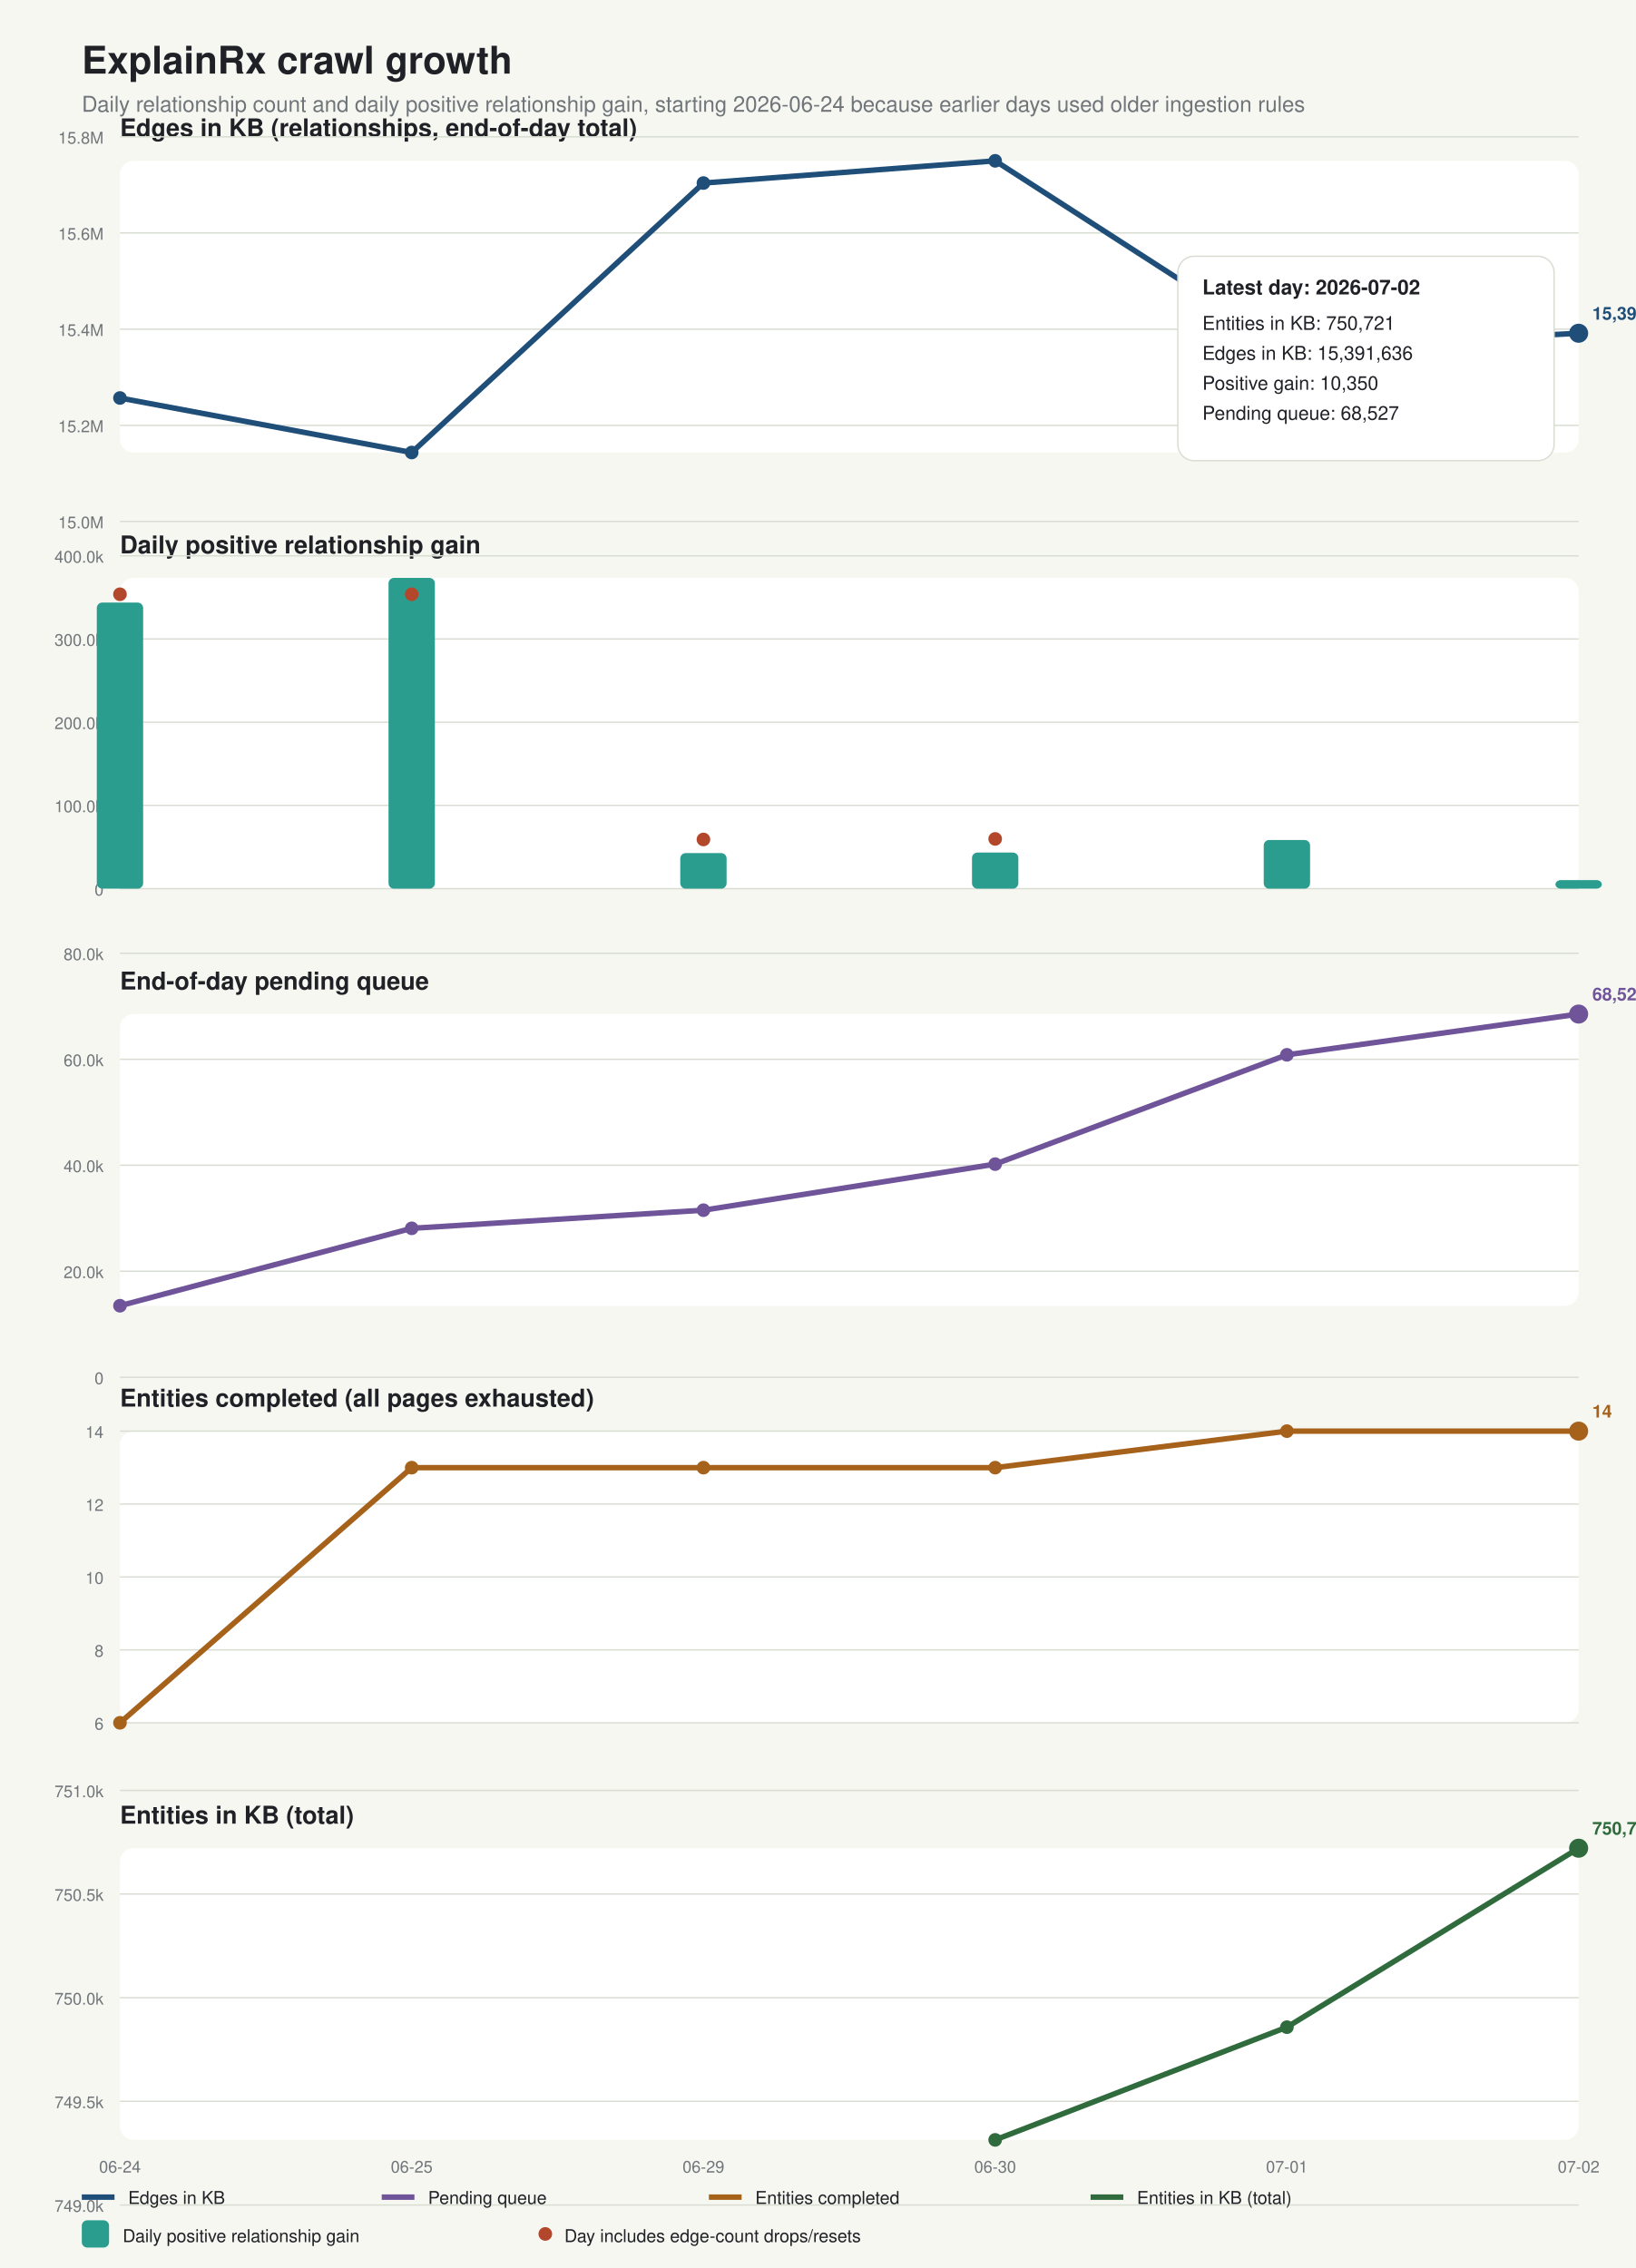
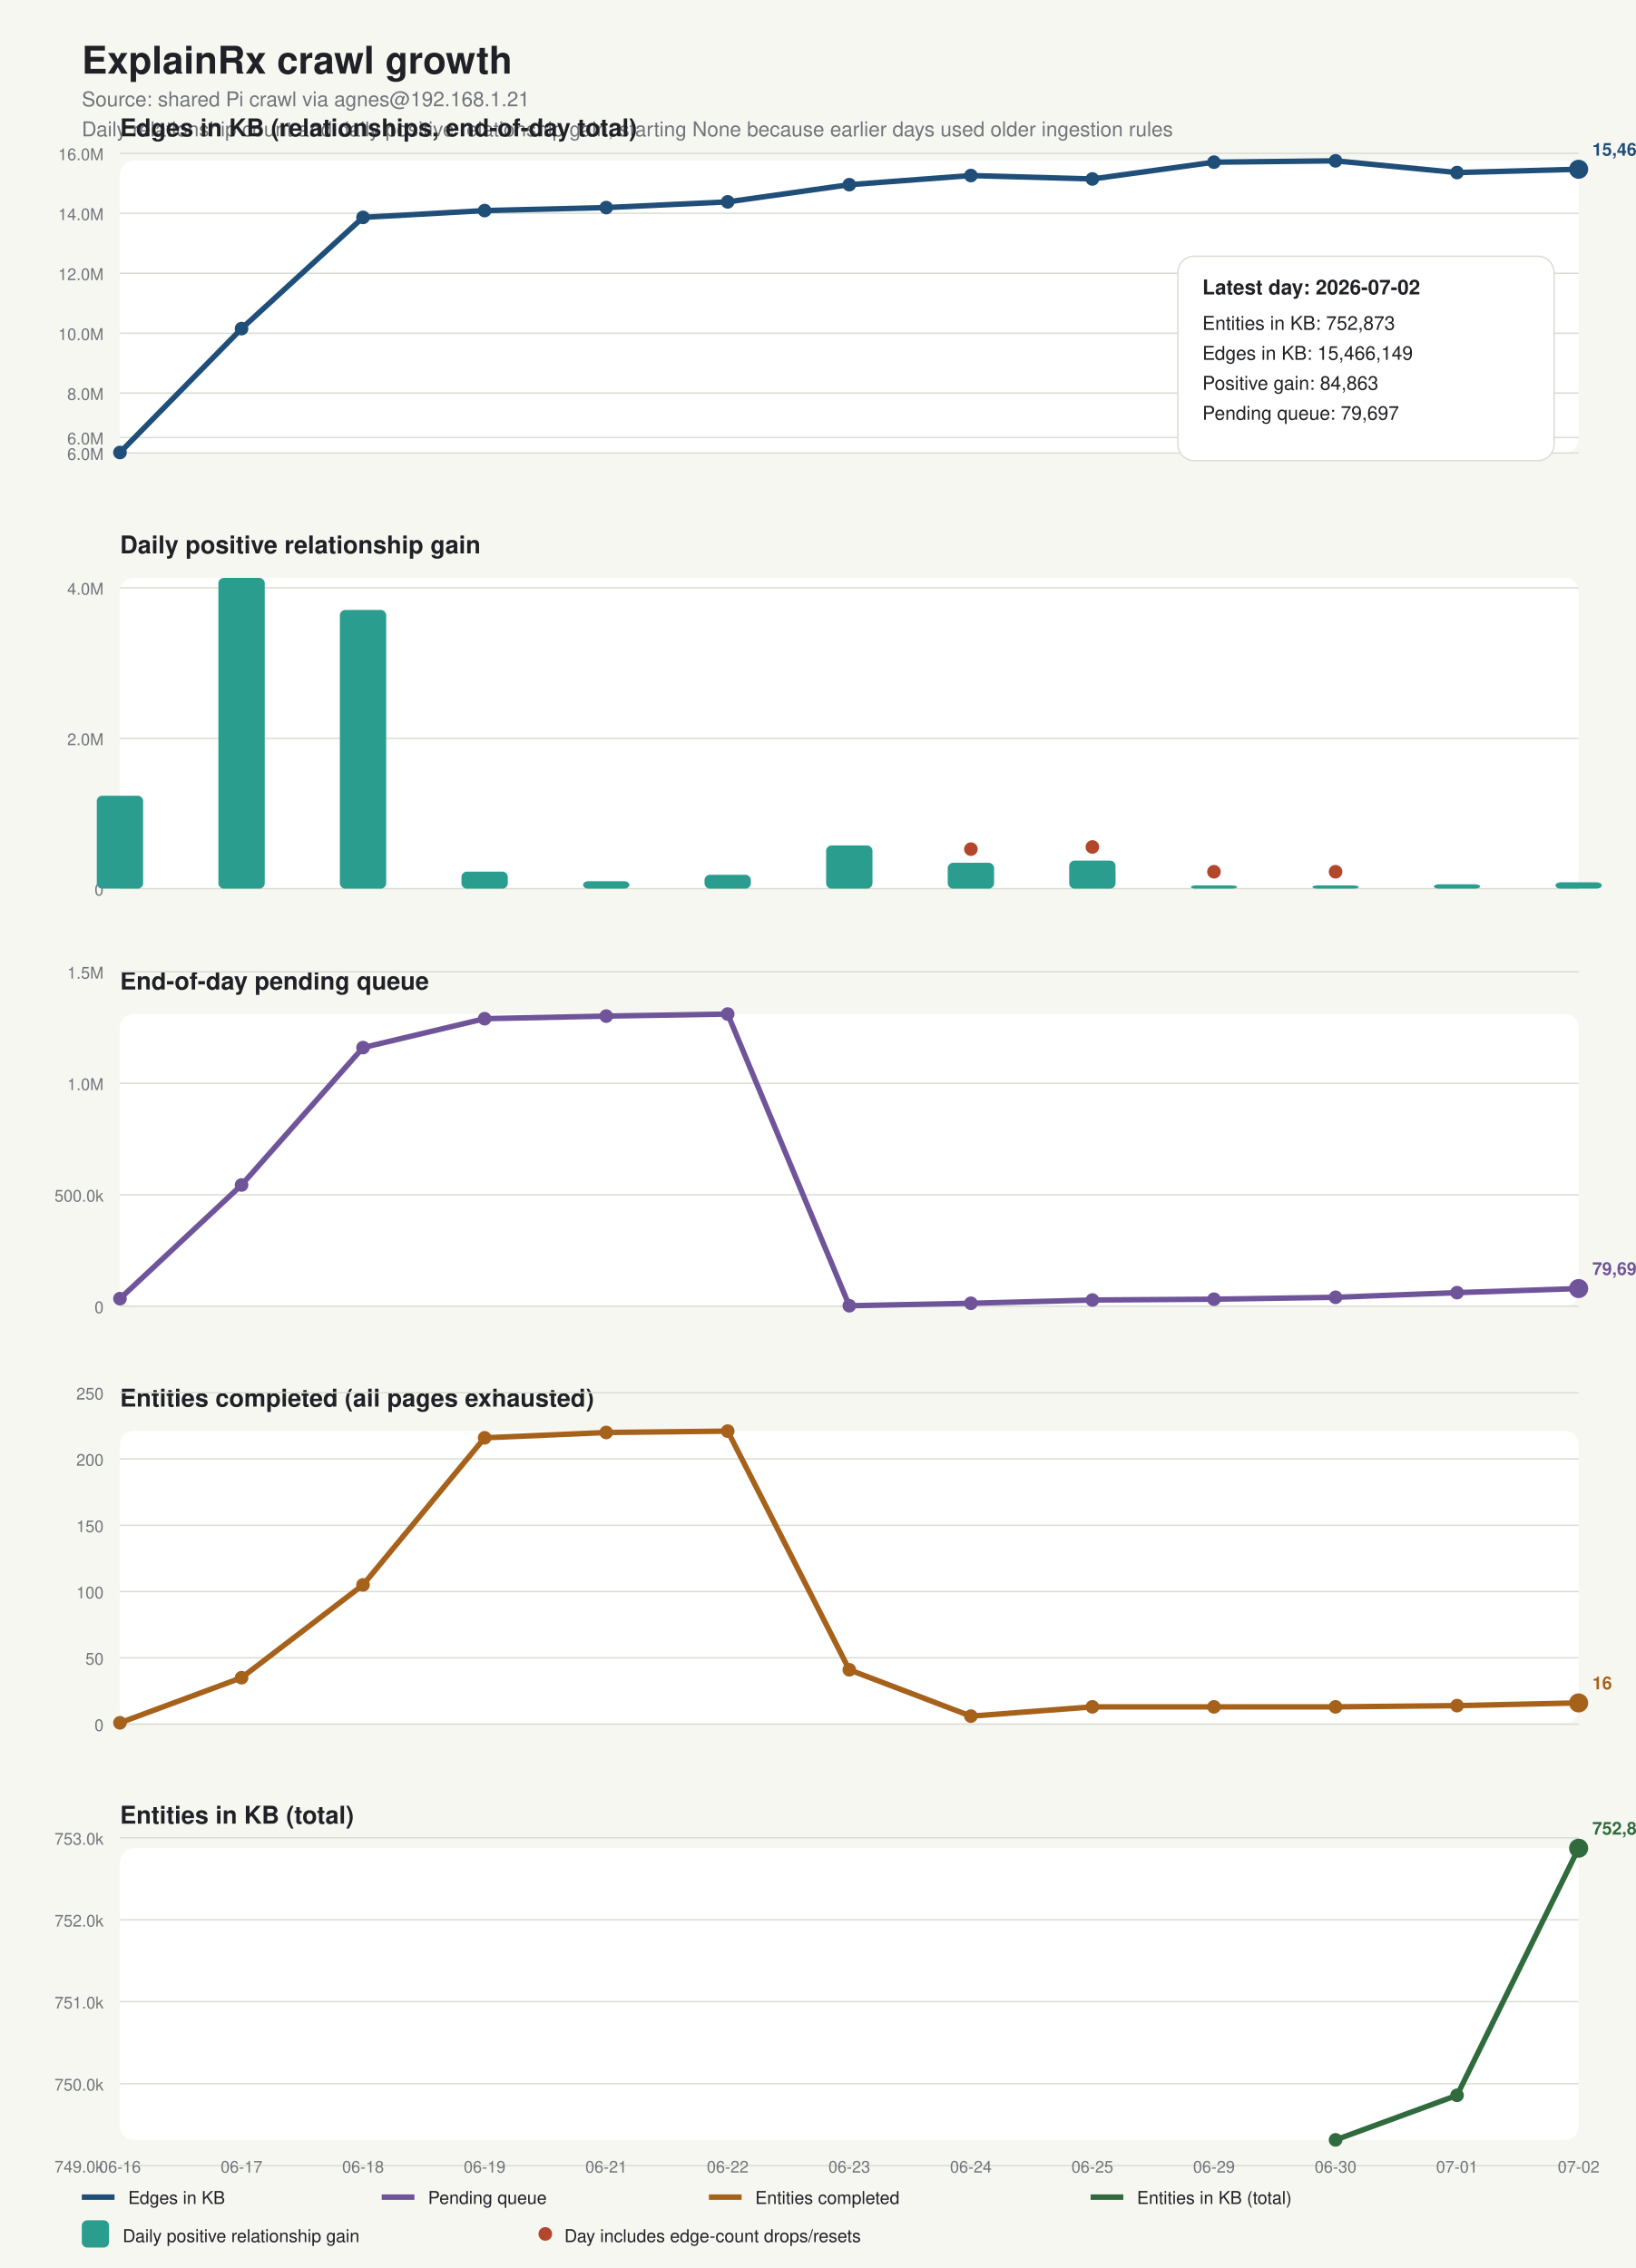
<svg xmlns="http://www.w3.org/2000/svg" width="1200" height="1664" viewBox="0 0 1200 1664">
  <rect width="100%" height="100%" fill="#f7f7f2" />
  <text x="60" y="54" font-family="Helvetica, Arial, sans-serif" font-size="28" font-weight="700" fill="#202126">ExplainRx crawl growth</text>
-   <text x="60" y="82" font-family="Helvetica, Arial, sans-serif" font-size="16" fill="#70757a">Daily relationship count and daily positive relationship gain, starting 2026-06-24 because earlier days used older ingestion rules</text>
+   <text x="60" y="78" font-family="Helvetica, Arial, sans-serif" font-size="15" fill="#70757a">Source: shared Pi crawl via agnes@192.168.1.21</text>
+   <text x="60" y="100" font-family="Helvetica, Arial, sans-serif" font-size="15" fill="#70757a">Daily relationship count and daily positive relationship gain, starting None because earlier days used older ingestion rules</text>
  <rect x="88" y="118" width="1070" height="214" fill="#ffffff" rx="10" />
  <rect x="88" y="424" width="1070" height="228" fill="#ffffff" rx="10" />
  <rect x="88" y="744" width="1070" height="214" fill="#ffffff" rx="10" />
  <rect x="88" y="1050" width="1070" height="214" fill="#ffffff" rx="10" />
  <rect x="88" y="1356" width="1070" height="214" fill="#ffffff" rx="10" />
  <text x="88" y="100" font-family="Helvetica, Arial, sans-serif" font-size="18" font-weight="700" fill="#202126">Edges in KB (relationships, end-of-day total)</text>
  <text x="88" y="406" font-family="Helvetica, Arial, sans-serif" font-size="18" font-weight="700" fill="#202126">Daily positive relationship gain</text>
  <text x="88" y="726" font-family="Helvetica, Arial, sans-serif" font-size="18" font-weight="700" fill="#202126">End-of-day pending queue</text>
  <text x="88" y="1032" font-family="Helvetica, Arial, sans-serif" font-size="18" font-weight="700" fill="#202126">Entities completed (all pages exhausted)</text>
  <text x="88" y="1338" font-family="Helvetica, Arial, sans-serif" font-size="18" font-weight="700" fill="#202126">Entities in KB (total)</text>
-   <line x1="88" y1="382.6" x2="1158" y2="382.6" stroke="#d8ddd2" stroke-width="1" />
-   <text x="76" y="387.6" text-anchor="end" font-family="Helvetica, Arial, sans-serif" font-size="12" fill="#70757a">15.0M</text>
-   <line x1="88" y1="312.1" x2="1158" y2="312.1" stroke="#d8ddd2" stroke-width="1" />
-   <text x="76" y="317.1" text-anchor="end" font-family="Helvetica, Arial, sans-serif" font-size="12" fill="#70757a">15.2M</text>
-   <line x1="88" y1="241.5" x2="1158" y2="241.5" stroke="#d8ddd2" stroke-width="1" />
-   <text x="76" y="246.5" text-anchor="end" font-family="Helvetica, Arial, sans-serif" font-size="12" fill="#70757a">15.4M</text>
-   <line x1="88" y1="170.9" x2="1158" y2="170.9" stroke="#d8ddd2" stroke-width="1" />
-   <text x="76" y="175.9" text-anchor="end" font-family="Helvetica, Arial, sans-serif" font-size="12" fill="#70757a">15.6M</text>
-   <line x1="88" y1="100.4" x2="1158" y2="100.4" stroke="#d8ddd2" stroke-width="1" />
-   <text x="76" y="105.4" text-anchor="end" font-family="Helvetica, Arial, sans-serif" font-size="12" fill="#70757a">15.8M</text>
+   <line x1="88" y1="332.4" x2="1158" y2="332.4" stroke="#d8ddd2" stroke-width="1" />
+   <text x="76" y="337.4" text-anchor="end" font-family="Helvetica, Arial, sans-serif" font-size="12" fill="#70757a">6.0M</text>
+   <line x1="88" y1="288.4" x2="1158" y2="288.4" stroke="#d8ddd2" stroke-width="1" />
+   <text x="76" y="293.4" text-anchor="end" font-family="Helvetica, Arial, sans-serif" font-size="12" fill="#70757a">8.0M</text>
+   <line x1="88" y1="244.5" x2="1158" y2="244.5" stroke="#d8ddd2" stroke-width="1" />
+   <text x="76" y="249.5" text-anchor="end" font-family="Helvetica, Arial, sans-serif" font-size="12" fill="#70757a">10.0M</text>
+   <line x1="88" y1="200.5" x2="1158" y2="200.5" stroke="#d8ddd2" stroke-width="1" />
+   <text x="76" y="205.5" text-anchor="end" font-family="Helvetica, Arial, sans-serif" font-size="12" fill="#70757a">12.0M</text>
+   <line x1="88" y1="156.5" x2="1158" y2="156.5" stroke="#d8ddd2" stroke-width="1" />
+   <text x="76" y="161.5" text-anchor="end" font-family="Helvetica, Arial, sans-serif" font-size="12" fill="#70757a">14.0M</text>
+   <line x1="88" y1="112.5" x2="1158" y2="112.5" stroke="#d8ddd2" stroke-width="1" />
+   <text x="76" y="117.5" text-anchor="end" font-family="Helvetica, Arial, sans-serif" font-size="12" fill="#70757a">16.0M</text>
  <line x1="88" y1="652.0" x2="1158" y2="652.0" stroke="#d8ddd2" stroke-width="1" />
  <text x="76" y="657.0" text-anchor="end" font-family="Helvetica, Arial, sans-serif" font-size="12" fill="#70757a">0</text>
-   <line x1="88" y1="590.9" x2="1158" y2="590.9" stroke="#d8ddd2" stroke-width="1" />
-   <text x="76" y="595.9" text-anchor="end" font-family="Helvetica, Arial, sans-serif" font-size="12" fill="#70757a">100.0k</text>
-   <line x1="88" y1="529.9" x2="1158" y2="529.9" stroke="#d8ddd2" stroke-width="1" />
-   <text x="76" y="534.9" text-anchor="end" font-family="Helvetica, Arial, sans-serif" font-size="12" fill="#70757a">200.0k</text>
-   <line x1="88" y1="468.8" x2="1158" y2="468.8" stroke="#d8ddd2" stroke-width="1" />
-   <text x="76" y="473.8" text-anchor="end" font-family="Helvetica, Arial, sans-serif" font-size="12" fill="#70757a">300.0k</text>
-   <line x1="88" y1="407.8" x2="1158" y2="407.8" stroke="#d8ddd2" stroke-width="1" />
-   <text x="76" y="412.8" text-anchor="end" font-family="Helvetica, Arial, sans-serif" font-size="12" fill="#70757a">400.0k</text>
-   <line x1="88" y1="1010.5" x2="1158" y2="1010.5" stroke="#d8ddd2" stroke-width="1" />
-   <text x="76" y="1015.5" text-anchor="end" font-family="Helvetica, Arial, sans-serif" font-size="12" fill="#70757a">0</text>
-   <line x1="88" y1="932.7" x2="1158" y2="932.7" stroke="#d8ddd2" stroke-width="1" />
-   <text x="76" y="937.7" text-anchor="end" font-family="Helvetica, Arial, sans-serif" font-size="12" fill="#70757a">20.0k</text>
-   <line x1="88" y1="854.9" x2="1158" y2="854.9" stroke="#d8ddd2" stroke-width="1" />
-   <text x="76" y="859.9" text-anchor="end" font-family="Helvetica, Arial, sans-serif" font-size="12" fill="#70757a">40.0k</text>
-   <line x1="88" y1="777.2" x2="1158" y2="777.2" stroke="#d8ddd2" stroke-width="1" />
-   <text x="76" y="782.2" text-anchor="end" font-family="Helvetica, Arial, sans-serif" font-size="12" fill="#70757a">60.0k</text>
-   <line x1="88" y1="699.4" x2="1158" y2="699.4" stroke="#d8ddd2" stroke-width="1" />
-   <text x="76" y="704.4" text-anchor="end" font-family="Helvetica, Arial, sans-serif" font-size="12" fill="#70757a">80.0k</text>
-   <line x1="88" y1="1264.0" x2="1158" y2="1264.0" stroke="#d8ddd2" stroke-width="1" />
-   <text x="76" y="1269.0" text-anchor="end" font-family="Helvetica, Arial, sans-serif" font-size="12" fill="#70757a">6</text>
-   <line x1="88" y1="1210.5" x2="1158" y2="1210.5" stroke="#d8ddd2" stroke-width="1" />
-   <text x="76" y="1215.5" text-anchor="end" font-family="Helvetica, Arial, sans-serif" font-size="12" fill="#70757a">8</text>
-   <line x1="88" y1="1157.0" x2="1158" y2="1157.0" stroke="#d8ddd2" stroke-width="1" />
-   <text x="76" y="1162.0" text-anchor="end" font-family="Helvetica, Arial, sans-serif" font-size="12" fill="#70757a">10</text>
-   <line x1="88" y1="1103.5" x2="1158" y2="1103.5" stroke="#d8ddd2" stroke-width="1" />
-   <text x="76" y="1108.5" text-anchor="end" font-family="Helvetica, Arial, sans-serif" font-size="12" fill="#70757a">12</text>
-   <line x1="88" y1="1050.0" x2="1158" y2="1050.0" stroke="#d8ddd2" stroke-width="1" />
-   <text x="76" y="1055.0" text-anchor="end" font-family="Helvetica, Arial, sans-serif" font-size="12" fill="#70757a">14</text>
-   <line x1="88" y1="1617.8" x2="1158" y2="1617.8" stroke="#d8ddd2" stroke-width="1" />
-   <text x="76" y="1622.8" text-anchor="end" font-family="Helvetica, Arial, sans-serif" font-size="12" fill="#70757a">749.0k</text>
-   <line x1="88" y1="1541.7" x2="1158" y2="1541.7" stroke="#d8ddd2" stroke-width="1" />
-   <text x="76" y="1546.7" text-anchor="end" font-family="Helvetica, Arial, sans-serif" font-size="12" fill="#70757a">749.5k</text>
-   <line x1="88" y1="1465.7" x2="1158" y2="1465.7" stroke="#d8ddd2" stroke-width="1" />
-   <text x="76" y="1470.7" text-anchor="end" font-family="Helvetica, Arial, sans-serif" font-size="12" fill="#70757a">750.0k</text>
-   <line x1="88" y1="1389.6" x2="1158" y2="1389.6" stroke="#d8ddd2" stroke-width="1" />
-   <text x="76" y="1394.6" text-anchor="end" font-family="Helvetica, Arial, sans-serif" font-size="12" fill="#70757a">750.5k</text>
-   <line x1="88" y1="1313.6" x2="1158" y2="1313.6" stroke="#d8ddd2" stroke-width="1" />
-   <text x="76" y="1318.6" text-anchor="end" font-family="Helvetica, Arial, sans-serif" font-size="12" fill="#70757a">751.0k</text>
-   <path d="M 88.0 292.0 L 302.0 332.0 L 516.0 134.3 L 730.0 118.0 L 944.0 255.9 L 1158.0 244.5" fill="none" stroke="#1f4e79" stroke-width="4" stroke-linecap="round" stroke-linejoin="round" />
-   <circle cx="88.0" cy="292.0" r="5" fill="#1f4e79" />
-   <circle cx="302.0" cy="332.0" r="5" fill="#1f4e79" />
-   <circle cx="516.0" cy="134.3" r="5" fill="#1f4e79" />
-   <circle cx="730.0" cy="118.0" r="5" fill="#1f4e79" />
-   <circle cx="944.0" cy="255.9" r="5" fill="#1f4e79" />
-   <circle cx="1158.0" cy="244.5" r="7" fill="#1f4e79" />
-   <text x="1168.0" y="234.5" font-family="Helvetica, Arial, sans-serif" font-size="13" font-weight="700" fill="#1f4e79">15,391,636</text>
-   <rect x="71.0" y="442.1" width="34" height="209.9" rx="4" fill="#2a9d8f" />
-   <circle cx="88.0" cy="436.0" r="5" fill="#b3472c" />
-   <rect x="285.0" y="424.0" width="34" height="228.0" rx="4" fill="#2a9d8f" />
-   <circle cx="302.0" cy="436.0" r="5" fill="#b3472c" />
-   <rect x="499.0" y="625.9" width="34" height="26.1" rx="4" fill="#2a9d8f" />
-   <circle cx="516.0" cy="615.9" r="5" fill="#b3472c" />
-   <rect x="713.0" y="625.5" width="34" height="26.5" rx="4" fill="#2a9d8f" />
-   <circle cx="730.0" cy="615.5" r="5" fill="#b3472c" />
-   <rect x="927.0" y="616.3" width="34" height="35.7" rx="4" fill="#2a9d8f" />
-   <rect x="1141.0" y="645.7" width="34" height="6.3" rx="4" fill="#2a9d8f" />
-   <path d="M 88.0 958.0 L 302.0 901.2 L 516.0 887.9 L 730.0 854.1 L 944.0 773.9 L 1158.0 744.0" fill="none" stroke="#6f5499" stroke-width="4" stroke-linecap="round" stroke-linejoin="round" />
-   <circle cx="88.0" cy="958.0" r="5" fill="#6f5499" />
-   <circle cx="302.0" cy="901.2" r="5" fill="#6f5499" />
-   <circle cx="516.0" cy="887.9" r="5" fill="#6f5499" />
-   <circle cx="730.0" cy="854.1" r="5" fill="#6f5499" />
-   <circle cx="944.0" cy="773.9" r="5" fill="#6f5499" />
-   <circle cx="1158.0" cy="744.0" r="7" fill="#6f5499" />
-   <text x="1168.0" y="734.0" font-family="Helvetica, Arial, sans-serif" font-size="13" font-weight="700" fill="#6f5499">68,527</text>
-   <path d="M 88.0 1264.0 L 302.0 1076.8 L 516.0 1076.8 L 730.0 1076.8 L 944.0 1050.0 L 1158.0 1050.0" fill="none" stroke="#a6611a" stroke-width="4" stroke-linecap="round" stroke-linejoin="round" />
+   <line x1="88" y1="541.7" x2="1158" y2="541.7" stroke="#d8ddd2" stroke-width="1" />
+   <text x="76" y="546.7" text-anchor="end" font-family="Helvetica, Arial, sans-serif" font-size="12" fill="#70757a">2.0M</text>
+   <line x1="88" y1="431.3" x2="1158" y2="431.3" stroke="#d8ddd2" stroke-width="1" />
+   <text x="76" y="436.3" text-anchor="end" font-family="Helvetica, Arial, sans-serif" font-size="12" fill="#70757a">4.0M</text>
+   <line x1="88" y1="321.0" x2="1158" y2="321.0" stroke="#d8ddd2" stroke-width="1" />
+   <text x="76" y="326.0" text-anchor="end" font-family="Helvetica, Arial, sans-serif" font-size="12" fill="#70757a">6.0M</text>
+   <line x1="88" y1="958.4" x2="1158" y2="958.4" stroke="#d8ddd2" stroke-width="1" />
+   <text x="76" y="963.4" text-anchor="end" font-family="Helvetica, Arial, sans-serif" font-size="12" fill="#70757a">0</text>
+   <line x1="88" y1="876.6" x2="1158" y2="876.6" stroke="#d8ddd2" stroke-width="1" />
+   <text x="76" y="881.6" text-anchor="end" font-family="Helvetica, Arial, sans-serif" font-size="12" fill="#70757a">500.0k</text>
+   <line x1="88" y1="794.8" x2="1158" y2="794.8" stroke="#d8ddd2" stroke-width="1" />
+   <text x="76" y="799.8" text-anchor="end" font-family="Helvetica, Arial, sans-serif" font-size="12" fill="#70757a">1.0M</text>
+   <line x1="88" y1="713.0" x2="1158" y2="713.0" stroke="#d8ddd2" stroke-width="1" />
+   <text x="76" y="718.0" text-anchor="end" font-family="Helvetica, Arial, sans-serif" font-size="12" fill="#70757a">1.5M</text>
+   <line x1="88" y1="1265.0" x2="1158" y2="1265.0" stroke="#d8ddd2" stroke-width="1" />
+   <text x="76" y="1270.0" text-anchor="end" font-family="Helvetica, Arial, sans-serif" font-size="12" fill="#70757a">0</text>
+   <line x1="88" y1="1216.3" x2="1158" y2="1216.3" stroke="#d8ddd2" stroke-width="1" />
+   <text x="76" y="1221.3" text-anchor="end" font-family="Helvetica, Arial, sans-serif" font-size="12" fill="#70757a">50</text>
+   <line x1="88" y1="1167.7" x2="1158" y2="1167.7" stroke="#d8ddd2" stroke-width="1" />
+   <text x="76" y="1172.7" text-anchor="end" font-family="Helvetica, Arial, sans-serif" font-size="12" fill="#70757a">100</text>
+   <line x1="88" y1="1119.1" x2="1158" y2="1119.1" stroke="#d8ddd2" stroke-width="1" />
+   <text x="76" y="1124.1" text-anchor="end" font-family="Helvetica, Arial, sans-serif" font-size="12" fill="#70757a">150</text>
+   <line x1="88" y1="1070.4" x2="1158" y2="1070.4" stroke="#d8ddd2" stroke-width="1" />
+   <text x="76" y="1075.4" text-anchor="end" font-family="Helvetica, Arial, sans-serif" font-size="12" fill="#70757a">200</text>
+   <line x1="88" y1="1021.8" x2="1158" y2="1021.8" stroke="#d8ddd2" stroke-width="1" />
+   <text x="76" y="1026.8" text-anchor="end" font-family="Helvetica, Arial, sans-serif" font-size="12" fill="#70757a">250</text>
+   <line x1="88" y1="1588.9" x2="1158" y2="1588.9" stroke="#d8ddd2" stroke-width="1" />
+   <text x="76" y="1593.9" text-anchor="end" font-family="Helvetica, Arial, sans-serif" font-size="12" fill="#70757a">749.0k</text>
+   <line x1="88" y1="1528.8" x2="1158" y2="1528.8" stroke="#d8ddd2" stroke-width="1" />
+   <text x="76" y="1533.8" text-anchor="end" font-family="Helvetica, Arial, sans-serif" font-size="12" fill="#70757a">750.0k</text>
+   <line x1="88" y1="1468.6" x2="1158" y2="1468.6" stroke="#d8ddd2" stroke-width="1" />
+   <text x="76" y="1473.6" text-anchor="end" font-family="Helvetica, Arial, sans-serif" font-size="12" fill="#70757a">751.0k</text>
+   <line x1="88" y1="1408.5" x2="1158" y2="1408.5" stroke="#d8ddd2" stroke-width="1" />
+   <text x="76" y="1413.5" text-anchor="end" font-family="Helvetica, Arial, sans-serif" font-size="12" fill="#70757a">752.0k</text>
+   <line x1="88" y1="1348.4" x2="1158" y2="1348.4" stroke="#d8ddd2" stroke-width="1" />
+   <text x="76" y="1353.4" text-anchor="end" font-family="Helvetica, Arial, sans-serif" font-size="12" fill="#70757a">753.0k</text>
+   <path d="M 88.0 332.0 L 177.2 241.1 L 266.3 159.5 L 355.5 154.5 L 444.7 152.3 L 533.8 148.1 L 623.0 135.5 L 712.2 128.8 L 801.3 131.3 L 890.5 119.0 L 979.7 118.0 L 1068.8 126.6 L 1158.0 124.2" fill="none" stroke="#1f4e79" stroke-width="4" stroke-linecap="round" stroke-linejoin="round" />
+   <circle cx="88.0" cy="332.0" r="5" fill="#1f4e79" />
+   <circle cx="177.2" cy="241.1" r="5" fill="#1f4e79" />
+   <circle cx="266.3" cy="159.5" r="5" fill="#1f4e79" />
+   <circle cx="355.5" cy="154.5" r="5" fill="#1f4e79" />
+   <circle cx="444.7" cy="152.3" r="5" fill="#1f4e79" />
+   <circle cx="533.8" cy="148.1" r="5" fill="#1f4e79" />
+   <circle cx="623.0" cy="135.5" r="5" fill="#1f4e79" />
+   <circle cx="712.2" cy="128.8" r="5" fill="#1f4e79" />
+   <circle cx="801.3" cy="131.3" r="5" fill="#1f4e79" />
+   <circle cx="890.5" cy="119.0" r="5" fill="#1f4e79" />
+   <circle cx="979.7" cy="118.0" r="5" fill="#1f4e79" />
+   <circle cx="1068.8" cy="126.6" r="5" fill="#1f4e79" />
+   <circle cx="1158.0" cy="124.2" r="7" fill="#1f4e79" />
+   <text x="1168.0" y="114.2" font-family="Helvetica, Arial, sans-serif" font-size="13" font-weight="700" fill="#1f4e79">15,466,149</text>
+   <rect x="71.0" y="583.8" width="34" height="68.2" rx="4" fill="#2a9d8f" />
+   <rect x="160.2" y="424.0" width="34" height="228.0" rx="4" fill="#2a9d8f" />
+   <rect x="249.3" y="447.5" width="34" height="204.5" rx="4" fill="#2a9d8f" />
+   <rect x="338.5" y="639.5" width="34" height="12.5" rx="4" fill="#2a9d8f" />
+   <rect x="427.7" y="646.5" width="34" height="5.5" rx="4" fill="#2a9d8f" />
+   <rect x="516.8" y="641.8" width="34" height="10.2" rx="4" fill="#2a9d8f" />
+   <rect x="606.0" y="620.3" width="34" height="31.7" rx="4" fill="#2a9d8f" />
+   <rect x="695.2" y="633.0" width="34" height="19.0" rx="4" fill="#2a9d8f" />
+   <circle cx="712.2" cy="623.0" r="5" fill="#b3472c" />
+   <rect x="784.3" y="631.4" width="34" height="20.6" rx="4" fill="#2a9d8f" />
+   <circle cx="801.3" cy="621.4" r="5" fill="#b3472c" />
+   <rect x="873.5" y="649.6" width="34" height="2.4" rx="4" fill="#2a9d8f" />
+   <circle cx="890.5" cy="639.6" r="5" fill="#b3472c" />
+   <rect x="962.7" y="649.6" width="34" height="2.4" rx="4" fill="#2a9d8f" />
+   <circle cx="979.7" cy="639.6" r="5" fill="#b3472c" />
+   <rect x="1051.8" y="648.8" width="34" height="3.2" rx="4" fill="#2a9d8f" />
+   <rect x="1141.0" y="647.3" width="34" height="4.7" rx="4" fill="#2a9d8f" />
+   <path d="M 88.0 952.8 L 177.2 869.4 L 266.3 768.6 L 355.5 747.4 L 444.7 745.5 L 533.8 744.0 L 623.0 958.0 L 712.2 956.2 L 801.3 953.8 L 890.5 953.2 L 979.7 951.8 L 1068.8 948.4 L 1158.0 945.4" fill="none" stroke="#6f5499" stroke-width="4" stroke-linecap="round" stroke-linejoin="round" />
+   <circle cx="88.0" cy="952.8" r="5" fill="#6f5499" />
+   <circle cx="177.2" cy="869.4" r="5" fill="#6f5499" />
+   <circle cx="266.3" cy="768.6" r="5" fill="#6f5499" />
+   <circle cx="355.5" cy="747.4" r="5" fill="#6f5499" />
+   <circle cx="444.7" cy="745.5" r="5" fill="#6f5499" />
+   <circle cx="533.8" cy="744.0" r="5" fill="#6f5499" />
+   <circle cx="623.0" cy="958.0" r="5" fill="#6f5499" />
+   <circle cx="712.2" cy="956.2" r="5" fill="#6f5499" />
+   <circle cx="801.3" cy="953.8" r="5" fill="#6f5499" />
+   <circle cx="890.5" cy="953.2" r="5" fill="#6f5499" />
+   <circle cx="979.7" cy="951.8" r="5" fill="#6f5499" />
+   <circle cx="1068.8" cy="948.4" r="5" fill="#6f5499" />
+   <circle cx="1158.0" cy="945.4" r="7" fill="#6f5499" />
+   <text x="1168.0" y="935.4" font-family="Helvetica, Arial, sans-serif" font-size="13" font-weight="700" fill="#6f5499">79,697</text>
+   <path d="M 88.0 1264.0 L 177.2 1230.9 L 266.3 1162.8 L 355.5 1054.9 L 444.7 1051.0 L 533.8 1050.0 L 623.0 1225.1 L 712.2 1259.1 L 801.3 1252.3 L 890.5 1252.3 L 979.7 1252.3 L 1068.8 1251.4 L 1158.0 1249.4" fill="none" stroke="#a6611a" stroke-width="4" stroke-linecap="round" stroke-linejoin="round" />
  <circle cx="88.0" cy="1264.0" r="5" fill="#a6611a" />
-   <circle cx="302.0" cy="1076.8" r="5" fill="#a6611a" />
-   <circle cx="516.0" cy="1076.8" r="5" fill="#a6611a" />
-   <circle cx="730.0" cy="1076.8" r="5" fill="#a6611a" />
-   <circle cx="944.0" cy="1050.0" r="5" fill="#a6611a" />
-   <circle cx="1158.0" cy="1050.0" r="7" fill="#a6611a" />
-   <text x="1168.0" y="1040.0" font-family="Helvetica, Arial, sans-serif" font-size="13" font-weight="700" fill="#a6611a">14</text>
-   <path d="M 730.0 1570.0 L 944.0 1487.3 L 1158.0 1356.0" fill="none" stroke="#2f6b3c" stroke-width="4" stroke-linecap="round" stroke-linejoin="round" />
-   <circle cx="730.0" cy="1570.0" r="5" fill="#2f6b3c" />
-   <circle cx="944.0" cy="1487.3" r="5" fill="#2f6b3c" />
+   <circle cx="177.2" cy="1230.9" r="5" fill="#a6611a" />
+   <circle cx="266.3" cy="1162.8" r="5" fill="#a6611a" />
+   <circle cx="355.5" cy="1054.9" r="5" fill="#a6611a" />
+   <circle cx="444.7" cy="1051.0" r="5" fill="#a6611a" />
+   <circle cx="533.8" cy="1050.0" r="5" fill="#a6611a" />
+   <circle cx="623.0" cy="1225.1" r="5" fill="#a6611a" />
+   <circle cx="712.2" cy="1259.1" r="5" fill="#a6611a" />
+   <circle cx="801.3" cy="1252.3" r="5" fill="#a6611a" />
+   <circle cx="890.5" cy="1252.3" r="5" fill="#a6611a" />
+   <circle cx="979.7" cy="1252.3" r="5" fill="#a6611a" />
+   <circle cx="1068.8" cy="1251.4" r="5" fill="#a6611a" />
+   <circle cx="1158.0" cy="1249.4" r="7" fill="#a6611a" />
+   <text x="1168.0" y="1239.4" font-family="Helvetica, Arial, sans-serif" font-size="13" font-weight="700" fill="#a6611a">16</text>
+   <path d="M 979.7 1570.0 L 1068.8 1537.3 L 1158.0 1356.0" fill="none" stroke="#2f6b3c" stroke-width="4" stroke-linecap="round" stroke-linejoin="round" />
+   <circle cx="979.7" cy="1570.0" r="5" fill="#2f6b3c" />
+   <circle cx="1068.8" cy="1537.3" r="5" fill="#2f6b3c" />
  <circle cx="1158.0" cy="1356.0" r="7" fill="#2f6b3c" />
-   <text x="1168.0" y="1346.0" font-family="Helvetica, Arial, sans-serif" font-size="13" font-weight="700" fill="#2f6b3c">750,721</text>
-   <text x="88.0" y="1594" text-anchor="middle" font-family="Helvetica, Arial, sans-serif" font-size="12" fill="#70757a">06-24</text>
-   <text x="302.0" y="1594" text-anchor="middle" font-family="Helvetica, Arial, sans-serif" font-size="12" fill="#70757a">06-25</text>
-   <text x="516.0" y="1594" text-anchor="middle" font-family="Helvetica, Arial, sans-serif" font-size="12" fill="#70757a">06-29</text>
-   <text x="730.0" y="1594" text-anchor="middle" font-family="Helvetica, Arial, sans-serif" font-size="12" fill="#70757a">06-30</text>
-   <text x="944.0" y="1594" text-anchor="middle" font-family="Helvetica, Arial, sans-serif" font-size="12" fill="#70757a">07-01</text>
+   <text x="1168.0" y="1346.0" font-family="Helvetica, Arial, sans-serif" font-size="13" font-weight="700" fill="#2f6b3c">752,873</text>
+   <text x="88.0" y="1594" text-anchor="middle" font-family="Helvetica, Arial, sans-serif" font-size="12" fill="#70757a">06-16</text>
+   <text x="177.2" y="1594" text-anchor="middle" font-family="Helvetica, Arial, sans-serif" font-size="12" fill="#70757a">06-17</text>
+   <text x="266.3" y="1594" text-anchor="middle" font-family="Helvetica, Arial, sans-serif" font-size="12" fill="#70757a">06-18</text>
+   <text x="355.5" y="1594" text-anchor="middle" font-family="Helvetica, Arial, sans-serif" font-size="12" fill="#70757a">06-19</text>
+   <text x="444.7" y="1594" text-anchor="middle" font-family="Helvetica, Arial, sans-serif" font-size="12" fill="#70757a">06-21</text>
+   <text x="533.8" y="1594" text-anchor="middle" font-family="Helvetica, Arial, sans-serif" font-size="12" fill="#70757a">06-22</text>
+   <text x="623.0" y="1594" text-anchor="middle" font-family="Helvetica, Arial, sans-serif" font-size="12" fill="#70757a">06-23</text>
+   <text x="712.2" y="1594" text-anchor="middle" font-family="Helvetica, Arial, sans-serif" font-size="12" fill="#70757a">06-24</text>
+   <text x="801.3" y="1594" text-anchor="middle" font-family="Helvetica, Arial, sans-serif" font-size="12" fill="#70757a">06-25</text>
+   <text x="890.5" y="1594" text-anchor="middle" font-family="Helvetica, Arial, sans-serif" font-size="12" fill="#70757a">06-29</text>
+   <text x="979.7" y="1594" text-anchor="middle" font-family="Helvetica, Arial, sans-serif" font-size="12" fill="#70757a">06-30</text>
+   <text x="1068.8" y="1594" text-anchor="middle" font-family="Helvetica, Arial, sans-serif" font-size="12" fill="#70757a">07-01</text>
  <text x="1158.0" y="1594" text-anchor="middle" font-family="Helvetica, Arial, sans-serif" font-size="12" fill="#70757a">07-02</text>
  <rect x="864" y="188" width="276" height="150" rx="12" fill="#ffffff" stroke="#d8ddd2" />
  <text x="882" y="216" font-family="Helvetica, Arial, sans-serif" font-size="15" font-weight="700" fill="#202126">Latest day: 2026-07-02</text>
-   <text x="882" y="242" font-family="Helvetica, Arial, sans-serif" font-size="14" fill="#202126">Entities in KB: 750,721</text>
-   <text x="882" y="264" font-family="Helvetica, Arial, sans-serif" font-size="14" fill="#202126">Edges in KB: 15,391,636</text>
-   <text x="882" y="286" font-family="Helvetica, Arial, sans-serif" font-size="14" fill="#202126">Positive gain: 10,350</text>
-   <text x="882" y="308" font-family="Helvetica, Arial, sans-serif" font-size="14" fill="#202126">Pending queue: 68,527</text>
+   <text x="882" y="242" font-family="Helvetica, Arial, sans-serif" font-size="14" fill="#202126">Entities in KB: 752,873</text>
+   <text x="882" y="264" font-family="Helvetica, Arial, sans-serif" font-size="14" fill="#202126">Edges in KB: 15,466,149</text>
+   <text x="882" y="286" font-family="Helvetica, Arial, sans-serif" font-size="14" fill="#202126">Positive gain: 84,863</text>
+   <text x="882" y="308" font-family="Helvetica, Arial, sans-serif" font-size="14" fill="#202126">Pending queue: 79,697</text>
  <line x1="60" y1="1612" x2="84" y2="1612" stroke="#1f4e79" stroke-width="4" />
  <text x="94" y="1617" font-family="Helvetica, Arial, sans-serif" font-size="13" fill="#202126">Edges in KB</text>
  <line x1="280" y1="1612" x2="304" y2="1612" stroke="#6f5499" stroke-width="4" />
  <text x="314" y="1617" font-family="Helvetica, Arial, sans-serif" font-size="13" fill="#202126">Pending queue</text>
  <line x1="520" y1="1612" x2="544" y2="1612" stroke="#a6611a" stroke-width="4" />
  <text x="554" y="1617" font-family="Helvetica, Arial, sans-serif" font-size="13" fill="#202126">Entities completed</text>
  <line x1="800" y1="1612" x2="824" y2="1612" stroke="#2f6b3c" stroke-width="4" />
  <text x="834" y="1617" font-family="Helvetica, Arial, sans-serif" font-size="13" fill="#202126">Entities in KB (total)</text>
  <rect x="60" y="1629" width="20" height="20" rx="4" fill="#2a9d8f" />
  <text x="90" y="1645" font-family="Helvetica, Arial, sans-serif" font-size="13" fill="#202126">Daily positive relationship gain</text>
  <circle cx="400" cy="1639" r="5" fill="#b3472c" />
  <text x="414" y="1645" font-family="Helvetica, Arial, sans-serif" font-size="13" fill="#202126">Day includes edge-count drops/resets</text>
</svg>
